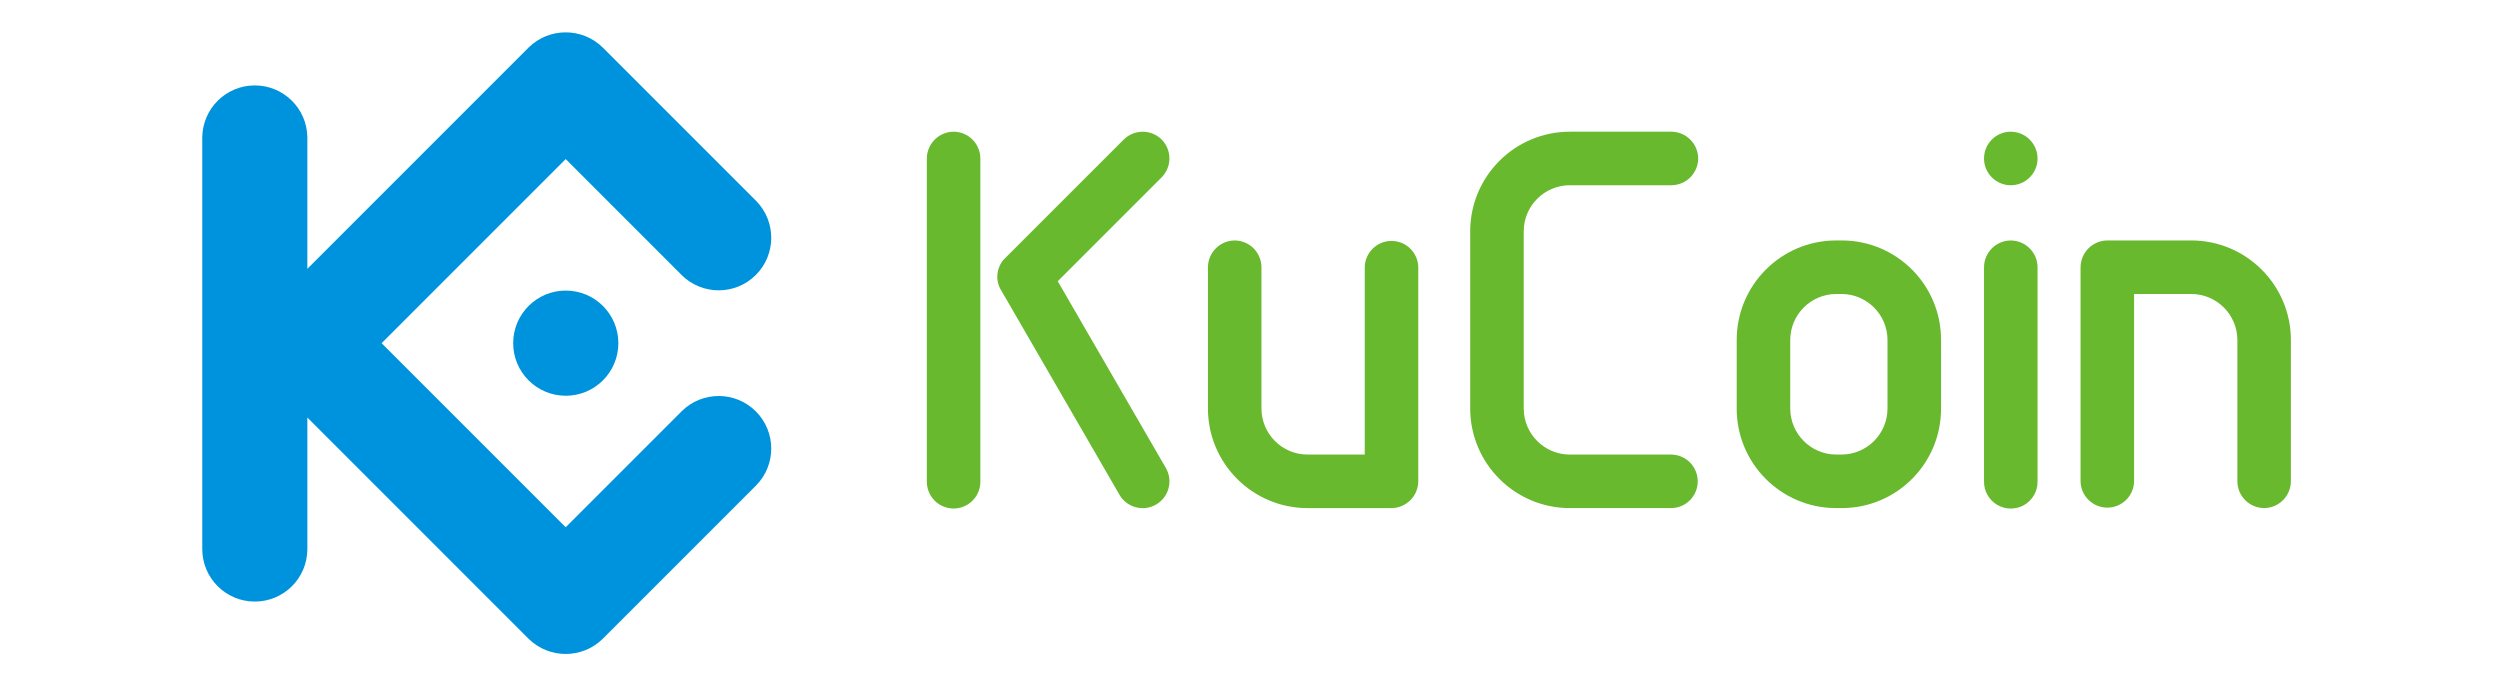
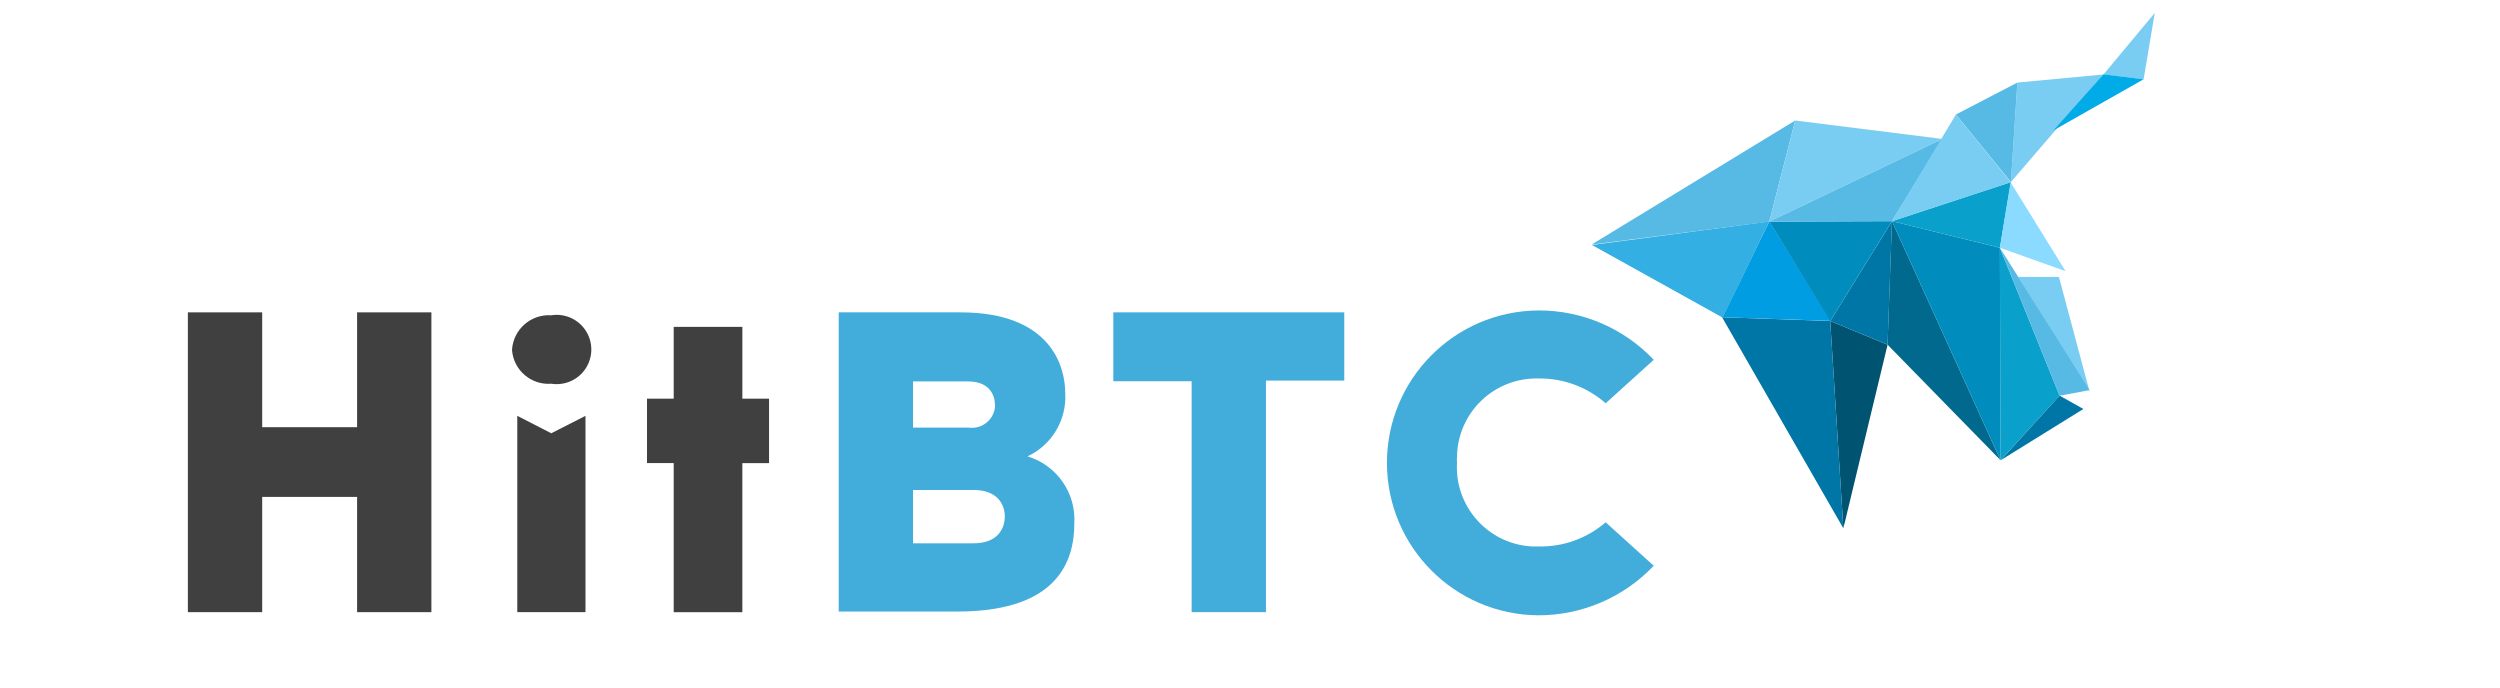
- <svg xmlns="http://www.w3.org/2000/svg" viewBox="0 0 309 85">
+ <svg xmlns="http://www.w3.org/2000/svg" width="309" height="85" viewBox="0 0 309 85">
  <defs>
-     <clipPath id="clip-Kucoin">
+     <clipPath id="clip-HitBTC_">
      <rect width="309" height="85" />
    </clipPath>
  </defs>
-   <g id="Kucoin" clip-path="url(#clip-Kucoin)">
-     <g id="图层_x0020_1" transform="translate(25 4)">
-       <g id="_155962480" transform="translate(0 0)">
-         <path id="_157067296" d="M22.169,38.415l22.75,22.753L59.277,46.81a6.495,6.495,0,0,1,9.185,9.185L49.511,74.946a6.538,6.538,0,0,1-9.185,0L12.99,47.606V63.86A6.495,6.495,0,1,1,0,63.86V12.972a6.495,6.495,0,0,1,12.989,0V29.225L40.327,1.884a6.538,6.538,0,0,1,9.185,0L68.462,20.836a6.495,6.495,0,0,1-9.185,9.185L44.919,15.662,22.169,38.416Zm22.76-6.5a6.5,6.5,0,1,1-6.5,6.5A6.5,6.5,0,0,1,44.928,31.914Z" transform="translate(0 0)" fill="#0093dd" fill-rule="evenodd" />
-         <g id="Group_1" data-name="Group 1" transform="translate(89.556 12.278)">
-           <path id="_155810984" d="M24.918,0A3.334,3.334,0,0,0,21.61,3.309v39.9a3.309,3.309,0,1,0,6.617,0V3.309A3.328,3.328,0,0,0,24.918,0ZM50.631.964a3.334,3.334,0,0,0-4.679,0l-14.8,14.8a3.2,3.2,0,0,0-.464,3.65L45.418,44.869a3.31,3.31,0,0,0,5.739-3.3L37.792,18.481,50.631,5.642a3.324,3.324,0,0,0,0-4.679Z" transform="translate(-21.61 0)" fill="#68b92e" fill-rule="evenodd" />
-           <path id="_155810504" d="M32.936,3.1A3.335,3.335,0,0,0,29.627,6.41V23.865A12.322,12.322,0,0,0,41.943,36.182H52.317a3.339,3.339,0,0,0,3.308-3.308V6.41a3.309,3.309,0,0,0-6.617,0V29.564H41.943a5.7,5.7,0,0,1-5.7-5.7V6.41A3.328,3.328,0,0,0,32.936,3.1Z" transform="translate(5.118 10.342)" fill="#68b92e" fill-rule="evenodd" />
-           <path id="_154065184" d="M65.285,3.309A3.334,3.334,0,0,0,61.976,0H49.422A12.319,12.319,0,0,0,37.106,12.317v21.89A12.319,12.319,0,0,0,49.422,46.523H61.977a3.309,3.309,0,0,0,0-6.617H49.422a5.7,5.7,0,0,1-5.7-5.7V12.317a5.7,5.7,0,0,1,5.7-5.7H61.977a3.329,3.329,0,0,0,3.308-3.309Z" transform="translate(30.055 0)" fill="#68b92e" fill-rule="evenodd" />
-           <path id="_154067296" d="M55.068,0a3.309,3.309,0,1,0,3.308,3.309A3.325,3.325,0,0,0,55.068,0Zm0,13.445a3.324,3.324,0,0,0-3.309,3.308V43.215a3.309,3.309,0,1,0,6.617,0V16.753a3.328,3.328,0,0,0-3.308-3.308Z" transform="translate(78.911 0)" fill="#68b92e" fill-rule="evenodd" />
-           <path id="_157070392" d="M77.2,36.181a3.334,3.334,0,0,0,3.309-3.308V15.418A12.318,12.318,0,0,0,68.195,3.1H57.82a3.339,3.339,0,0,0-3.308,3.308V32.873a3.309,3.309,0,0,0,6.617,0V9.72h7.065a5.7,5.7,0,0,1,5.7,5.7V32.873A3.328,3.328,0,0,0,77.2,36.181Z" transform="translate(88.089 10.341)" fill="#68b92e" fill-rule="evenodd" />
-           <path id="_157071040" d="M44.706,15.417A12.3,12.3,0,0,1,56.952,3.1h.824A12.277,12.277,0,0,1,69.963,15.417v8.449A12.277,12.277,0,0,1,57.776,36.181h-.824A12.291,12.291,0,0,1,44.706,23.866V15.417Zm18.64,0a5.7,5.7,0,0,0-5.687-5.7h-.649a5.7,5.7,0,0,0-5.686,5.7v8.448a5.7,5.7,0,0,0,5.686,5.7h.649a5.7,5.7,0,0,0,5.687-5.7Z" transform="translate(55.394 10.341)" fill="#68b92e" fill-rule="evenodd" />
-         </g>
+   <g id="HitBTC_" data-name="HitBTC " clip-path="url(#clip-HitBTC_)">
+     <g id="hitbtc" transform="translate(23.221 -49.622)">
+       <path id="Path_2" data-name="Path 2" d="M86.532,10.08l-3.207,12.5L61.34,25.427Z" transform="translate(112.135 54.434)" fill="#57bae5" />
+       <path id="Path_3" data-name="Path 3" d="M85.333,54.487,90.8,31.79,83.71,28.86Z" transform="translate(119.285 60.437)" fill="#005472" />
+       <path id="Path_4" data-name="Path 4" d="M83.309,19.54,77.542,31.417,61.39,22.443Z" transform="translate(112.151 57.458)" fill="#34afe4" />
+       <path id="Path_5" data-name="Path 5" d="M88.571,54.6,86.948,28.972,73.58,28.51Z" transform="translate(116.047 60.325)" fill="#0076a7" />
+       <path id="Path_6" data-name="Path 6" d="M79.4,19.54,87,31.826,73.63,31.377Z" transform="translate(116.063 57.458)" fill="#009de2" />
+       <g id="Group_1" data-name="Group 1" transform="translate(195.46 51.212)">
+         <path id="Path_7" data-name="Path 7" d="M81.207,10.08l18.2,2.283L78,22.577Z" transform="translate(-78 3.222)" fill="#7acdf2" />
+         <path id="Path_8" data-name="Path 8" d="M112.071,5.77l-11.441,13.3.8-12.3Z" transform="translate(-70.767 1.844)" fill="#7acdf2" />
+         <path id="Path_9" data-name="Path 9" d="M115.647,0,109.3,7.614l4.962.607Z" transform="translate(-67.995)" fill="#7acdf2" />
      </g>
+       <path id="Path_10" data-name="Path 10" d="M104.63,12.675l11.125-6.308-4.962-.607Z" transform="translate(125.972 53.053)" fill="#00abe7" />
+       <path id="Path_11" data-name="Path 11" d="M90.8,34.778l.541-15.268L83.71,31.849Z" transform="translate(119.285 57.448)" fill="#0076a7" />
+       <path id="Path_12" data-name="Path 12" d="M93.163,19.51,85.535,31.849,78,19.563Z" transform="translate(117.46 57.448)" fill="#008dbe" />
+       <path id="Path_13" data-name="Path 13" d="M99.4,11.81,93.163,21.971,78,22.024Z" transform="translate(117.46 54.987)" fill="#57bae5" />
+       <path id="Path_14" data-name="Path 14" d="M89.621,19.51,89.08,34.778l13.962,14.278Z" transform="translate(121.002 57.448)" fill="#00698d" />
+       <path id="Path_15" data-name="Path 15" d="M106.977,40.277,99.6,22l.079,26.274Z" transform="translate(124.364 58.244)" fill="#09a1cb" />
+       <path id="Path_16" data-name="Path 16" d="M104.191,15.85l-1.359,8.116L89.49,20.68Z" transform="translate(121.133 56.278)" fill="#09a1cb" />
+       <path id="Path_17" data-name="Path 17" d="M107.716,26.853,99.6,23.963l1.32-8.1Z" transform="translate(124.364 56.282)" fill="#8bdaff" />
+       <path id="Path_18" data-name="Path 18" d="M110.142,38.9,101.3,24.73h5.054Z" transform="translate(124.908 59.117)" fill="#7acdf2" />
+       <path id="Path_19" data-name="Path 19" d="M95.48,10.476l6.8,8.353.8-12.3Z" transform="translate(123.047 53.299)" fill="#57bae5" />
+       <path id="Path_20" data-name="Path 20" d="M102.832,22.8,89.49,19.51l13.421,29.547Z" transform="translate(121.133 57.448)" fill="#008dbe" />
+       <path id="Path_21" data-name="Path 21" d="M106.951,35.85l2.943,1.65L99.68,43.834Z" transform="translate(124.39 62.671)" fill="#0076a7" />
+       <path id="Path_22" data-name="Path 22" d="M110.685,39.6,99.6,22l7.377,18.29Z" transform="translate(124.364 58.244)" fill="#57bae5" />
+       <path id="Path_23" data-name="Path 23" d="M97.4,9.52l-7.918,13.2,14.7-4.83Z" transform="translate(121.13 54.255)" fill="#7acdf2" />
+       <path id="Path_24" data-name="Path 24" d="M16.089,46.6l4.2,2.154,4.23-2.154V70.865H16.089Zm-.649-8.2a4.567,4.567,0,0,1,4.853-4.23,4.282,4.282,0,1,1,0,8.46A4.515,4.515,0,0,1,15.44,38.48Z" transform="translate(24.626 54.42)" fill="#404040" />
+       <path id="Path_25" data-name="Path 25" d="M20.915,34V48.195H9.186V34H0V71.056H9.186V56.81H20.915V71.056H30.1V34Z" transform="translate(0 54.229)" fill="#404040" />
+       <path id="Path_26" data-name="Path 26" d="M33.651,69.956H25.166V51.531h-3.3V43.565h3.3V34.69h8.486v8.875h3.3v7.967h-3.3Z" transform="translate(34.882 55.33)" fill="#404040" />
+       <path id="Path_27" data-name="Path 27" d="M40.186,62.545h7.5c2.932,0,3.841-1.791,3.841-3.322s-.96-3.27-3.841-3.27h-7.5Zm0-14.3h6.851a2.88,2.88,0,0,0,3.27-2.439,2.232,2.232,0,0,0,0-.415c0-.986-.545-2.854-3.3-2.854H40.186ZM46.025,34C57.209,34,59,40.643,59,44.017A8.1,8.1,0,0,1,54.329,51.8a8.148,8.148,0,0,1,5.787,8.356c0,5.813-3.348,10.821-14.428,10.821H31V34Z" transform="translate(49.444 54.229)" fill="#42acdb" />
+       <path id="Path_28" data-name="Path 28" d="M62.945,71.056H53.759V42.512H44.08V34H72.625v8.434H62.945Z" transform="translate(70.306 54.229)" fill="#42acdb" />
+       <path id="Path_29" data-name="Path 29" d="M90.172,40.008,84.229,45.38a12.3,12.3,0,0,0-8.33-3.062,9.809,9.809,0,0,0-10.043,9.6,3.893,3.893,0,0,0,0,.778,9.809,9.809,0,0,0,9.212,10.38h.83a12.222,12.222,0,0,0,8.33-2.984l5.942,5.372A19.644,19.644,0,0,1,75.9,71.589a18.84,18.84,0,0,1,0-37.679,19.514,19.514,0,0,1,14.272,6.1Z" transform="translate(91.009 54.085)" fill="#42acdb" />
    </g>
  </g>
</svg>
